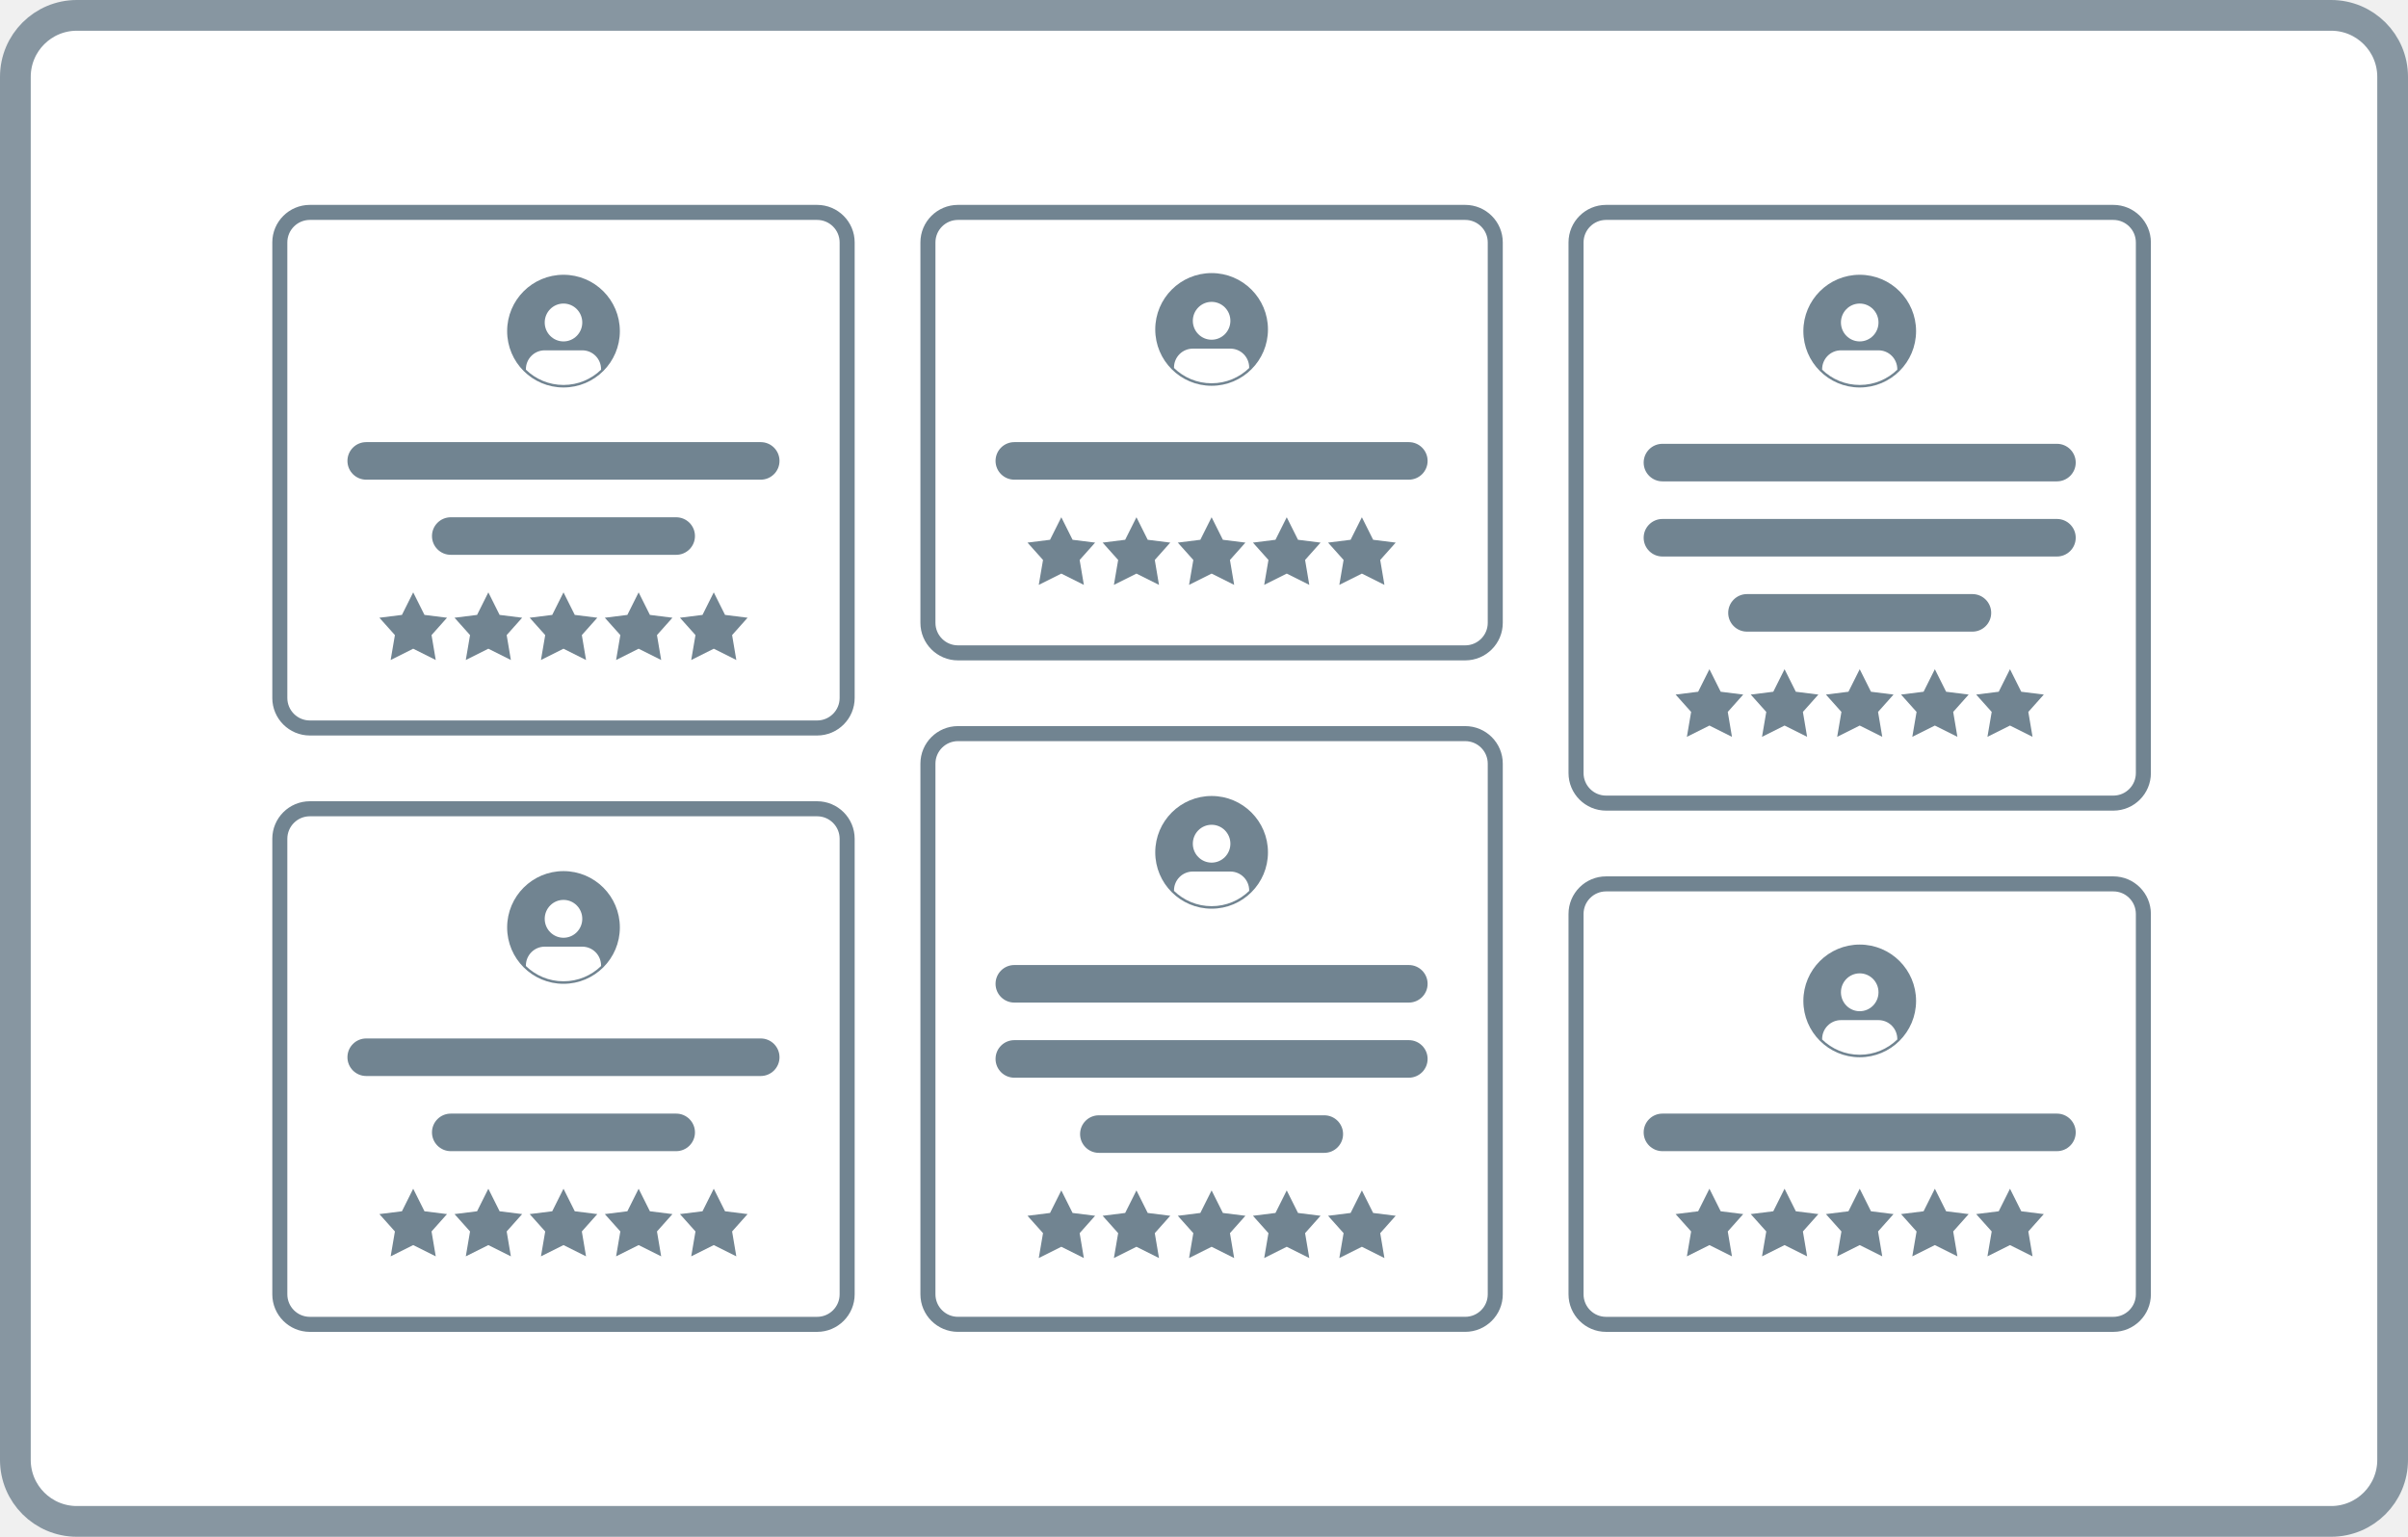
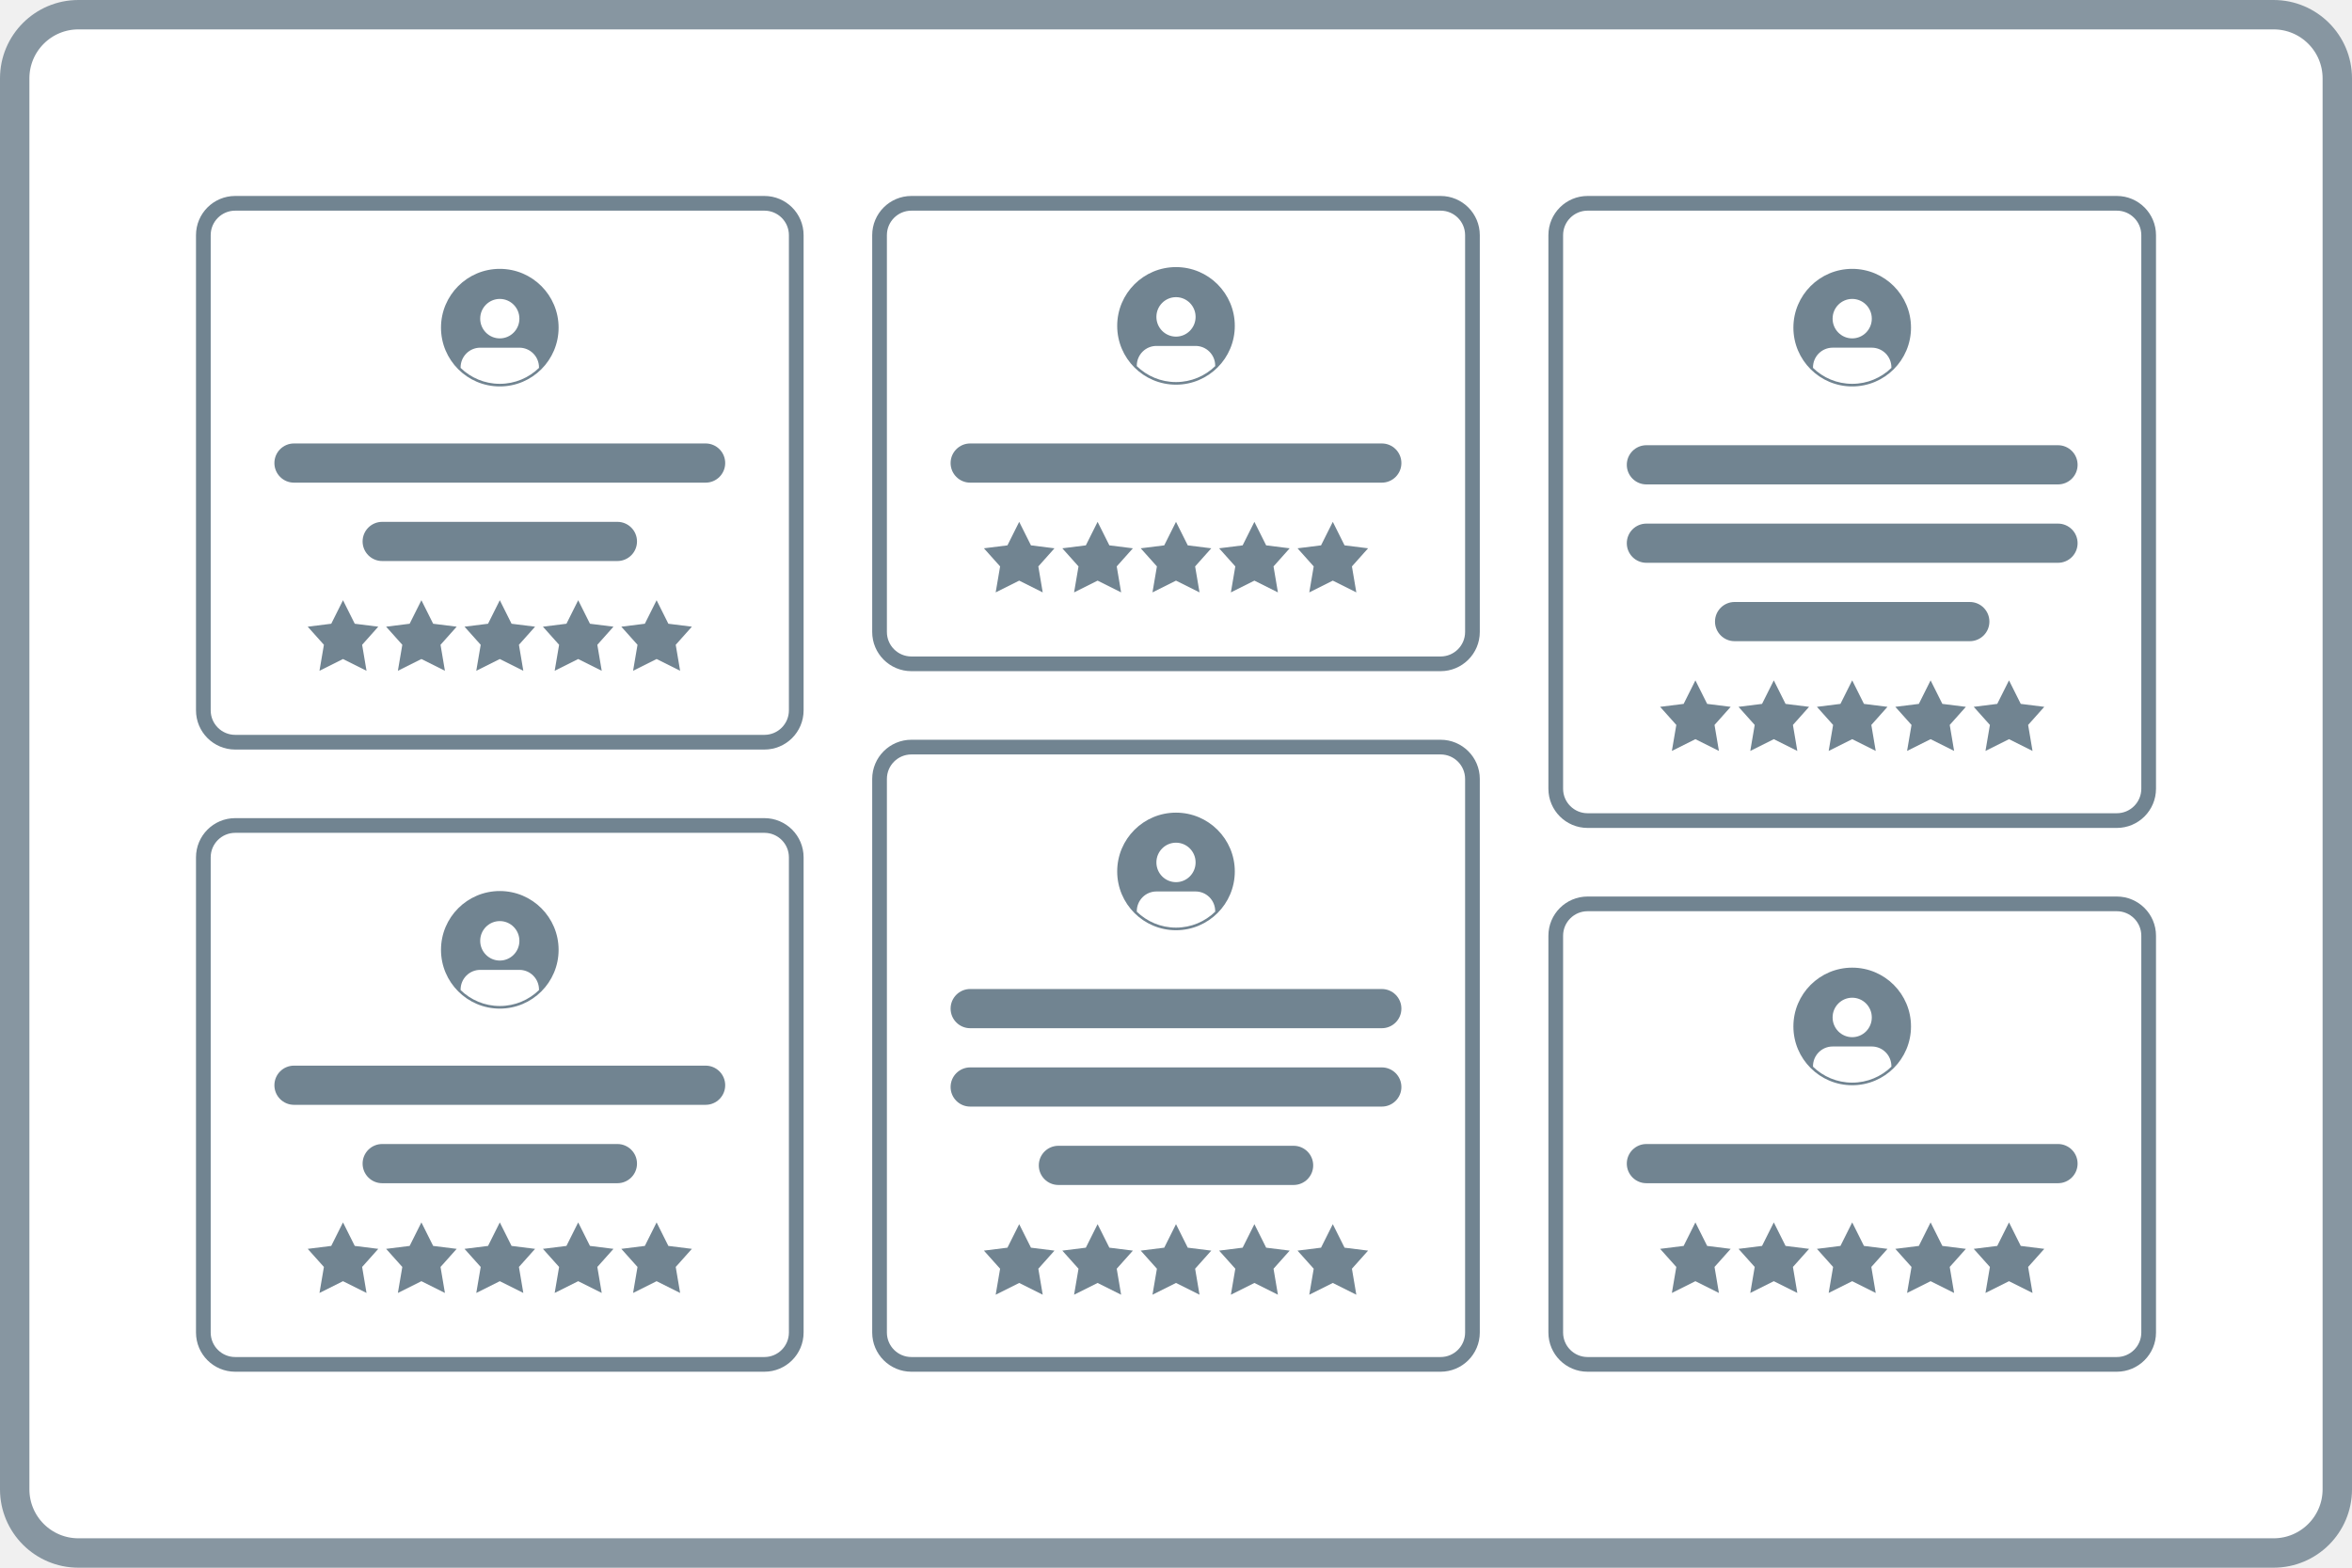
- <svg xmlns="http://www.w3.org/2000/svg" xmlns:xlink="http://www.w3.org/1999/xlink" width="94" height="60" fill="none">
-   <style>.B{fill:#fff}.C{stroke:#718491}.D{stroke-width:.587}.E{fill:#718491}.F{fill-rule:evenodd}</style>
-   <rect x=".6" y=".6" width="92.8" height="58.8" rx="2.4" class="B" />
-   <rect x=".6" y=".6" width="92.8" height="58.8" rx="2.4" stroke="#8796a1" stroke-width="1.2" />
+ <svg xmlns="http://www.w3.org/2000/svg" xmlns:xlink="http://www.w3.org/1999/xlink" width="120" height="80" fill="none">
+   <style>.B{fill:#fff}.C{stroke:#718491}.D{stroke-width:.75}.E{fill:#718491}.F{fill-rule:evenodd}</style>
+   <rect x=".75" y=".75" width="118.5" height="78.5" rx="3.25" class="B" />
+   <rect x=".75" y=".75" width="118.5" height="78.5" rx="3.25" stroke="#8796a1" stroke-width="1.5" />
  <g clip-path="url(#A)">
    <g class="B">
-       <path d="M10.63 8h73.333v44H10.63z" />
-       <rect x="10.923" y="8.293" width="22.147" height="20.13" rx="1.173" class="C D" />
+       <path d="M10 10h100v60H10z" />
+       <rect x="10.375" y="10.375" width="30.25" height="27.5" rx="1.625" class="C D" />
    </g>
    <g class="E">
+       <path d="M14 23.63a1 1 0 0 1 1-1h21a1 1 0 1 1 0 2H15a1 1 0 0 1-1-1z" />
      <use xlink:href="#B" />
      <use xlink:href="#C" />
-       <use xlink:href="#D" />
-       <path d="M19.063 23.128l.44.88.88.11-.604.678.164.972-.88-.44-.88.44.166-.972-.606-.678.88-.11.44-.88zm2.934 0l.44.88.88.11-.604.678.164.972-.88-.44-.88.44.166-.972-.606-.678.88-.11.44-.88zm2.933 0l.44.88.88.11-.604.678.164.972-.88-.44-.88.44.166-.972-.606-.678.88-.11.44-.88zm2.933 0l.44.88.88.11-.604.678.164.972-.88-.44-.88.44.166-.972-.606-.678.88-.11.44-.88z" />
-       <path d="M21.997 10.728a2.2 2.2 0 1 0 0 4.4 2.2 2.2 0 1 0 0-4.4zm-1.467 3.706c.379.369.896.596 1.467.596s1.088-.227 1.467-.596v-.018a.74.74 0 0 0-.215-.522.73.73 0 0 0-.519-.216h-1.467a.73.73 0 0 0-.519.216.74.74 0 0 0-.215.522v.018zm2.2-1.843c0 .408-.328.739-.733.739s-.733-.331-.733-.739.328-.739.733-.739.733.331.733.739z" class="F" />
+       <path d="M21.5 30.63l.6 1.2 1.2.15-.824.924.224 1.326-1.2-.6-1.2.6.226-1.326-.826-.924 1.2-.15.6-1.2zm4 0l.6 1.2 1.2.15-.824.924.224 1.326-1.2-.6-1.2.6.226-1.326-.826-.924 1.2-.15.6-1.2zm4 0l.6 1.2 1.2.15-.824.924.224 1.326-1.2-.6-1.2.6.226-1.326-.826-.924 1.2-.15.6-1.2zm4 0l.6 1.2 1.2.15-.824.924.224 1.326-1.2-.6-1.2.6.226-1.326-.826-.924 1.2-.15.6-1.2z" />
+       <path d="M25.5 13.72a3 3 0 0 0 0 6 3 3 0 1 0 0-6zm-2 5.054c.517.503 1.222.813 2 .813s1.483-.31 2-.813v-.024a1.01 1.01 0 0 0-.293-.712c-.187-.189-.442-.295-.707-.295h-2c-.265 0-.52.106-.707.295a1.01 1.01 0 0 0-.293.712v.024zm3-2.513c0 .556-.448 1.007-1 1.007s-1-.451-1-1.007.448-1.007 1-1.007 1 .451 1 1.007z" class="F" />
    </g>
-     <rect x="10.923" y="31.577" width="22.147" height="20.13" rx="1.173" class="B C D" />
+     <rect x="10.375" y="42.125" width="30.25" height="27.5" rx="1.625" class="B C D" />
    <g class="E">
-       <path d="M13.563 41.278c0-.405.328-.733.733-.733h15.4c.405 0 .733.328.733.733s-.328.733-.733.733h-15.4c-.405 0-.733-.328-.733-.733zm3.3 2.934c0-.405.328-.733.733-.733h8.8c.405 0 .733.328.733.733s-.328.733-.733.733h-8.8c-.405 0-.733-.328-.733-.733zm-.733 2.2l.44.88.88.11-.604.678.164.972-.88-.44-.88.44.166-.972-.606-.678.88-.11.44-.88zm2.933 0l.44.88.88.11-.604.678.164.972-.88-.44-.88.44.166-.972-.606-.678.88-.11.44-.88zm2.934 0l.44.88.88.11-.604.678.164.972-.88-.44-.88.44.166-.972-.606-.678.88-.11.44-.88zm2.933 0l.44.88.88.11-.604.678.164.972-.88-.44-.88.44.166-.972-.606-.678.88-.11.44-.88zm2.933 0l.44.88.88.11-.604.678.164.972-.88-.44-.88.44.166-.972-.606-.678.88-.11.44-.88z" />
-       <path d="M21.997 34.011a2.2 2.2 0 0 0 0 4.4 2.2 2.2 0 1 0 0-4.4zm-1.467 3.706c.379.369.896.596 1.467.596s1.088-.227 1.467-.596v-.018a.74.74 0 0 0-.215-.522.73.73 0 0 0-.519-.216h-1.467a.73.73 0 0 0-.519.216.74.74 0 0 0-.215.522v.018zm2.2-1.843c0 .408-.328.739-.733.739s-.733-.331-.733-.739.328-.739.733-.739.733.331.733.739z" class="F" />
+       <path d="M14 55.38a1 1 0 0 1 1-1h21a1 1 0 1 1 0 2H15a1 1 0 0 1-1-1zm4.5 4a1 1 0 0 1 1-1h12a1 1 0 1 1 0 2h-12a1 1 0 0 1-1-1zm-1 3l.6 1.2 1.2.15-.824.924.224 1.326-1.2-.6-1.2.6.226-1.326-.826-.924 1.2-.15.6-1.2zm4 0l.6 1.2 1.2.15-.824.924.224 1.326-1.2-.6-1.2.6.226-1.326-.826-.924 1.2-.15.6-1.2zm4 0l.6 1.2 1.2.15-.824.924.224 1.326-1.2-.6-1.2.6.226-1.326-.826-.924 1.2-.15.6-1.2zm4 0l.6 1.2 1.2.15-.824.924.224 1.326-1.2-.6-1.2.6.226-1.326-.826-.924 1.2-.15.6-1.2zm4 0l.6 1.2 1.2.15-.824.924.224 1.326-1.2-.6-1.2.6.226-1.326-.826-.924 1.2-.15.6-1.2z" />
+       <use xlink:href="#D" class="F" />
    </g>
-     <rect x="36.223" y="8.293" width="22.147" height="17.197" rx="1.173" class="B C D" />
+     <rect x="44.875" y="10.375" width="30.25" height="23.5" rx="1.625" class="B C D" />
    <g class="E">
-       <path d="M38.863 17.995c0-.405.328-.733.733-.733h15.4c.405 0 .733.328.733.733s-.328.733-.733.733h-15.4c-.405 0-.733-.328-.733-.733zm2.567 2.2l.44.88.88.11-.604.678.164.972-.88-.44-.88.44.166-.972-.606-.678.88-.11.44-.88zm2.933 0l.44.88.88.11-.604.678.164.972-.88-.44-.88.44.166-.972-.606-.678.88-.11.44-.88zm2.934 0l.44.88.88.11-.604.678.164.972-.88-.44-.88.44.166-.972-.606-.678.88-.11.44-.88zm2.933 0l.44.88.88.11-.604.678.164.972-.88-.44-.88.44.166-.972-.606-.678.88-.11.44-.88zm2.933 0l.44.88.88.11-.604.678.164.972-.88-.44-.88.44.166-.972-.606-.678.88-.11.44-.88z" />
-       <path d="M47.297 10.662a2.2 2.2 0 0 0 0 4.4 2.2 2.2 0 0 0 0-4.4zm-1.467 3.706c.379.369.896.596 1.467.596s1.088-.227 1.467-.596v-.018a.74.74 0 0 0-.215-.522.73.73 0 0 0-.519-.216h-1.467a.73.73 0 0 0-.519.216.74.74 0 0 0-.215.522v.018zm2.2-1.843c0 .408-.328.739-.733.739s-.733-.331-.733-.739.328-.739.733-.739.733.331.733.739z" class="F" />
+       <use xlink:href="#E" />
+       <path d="M52 26.63l.6 1.2 1.2.15-.824.924.224 1.326-1.2-.6-1.2.6.226-1.326-.826-.924 1.2-.15.6-1.2zm4 0l.6 1.2 1.2.15-.824.924.224 1.326-1.2-.6-1.2.6.226-1.326-.826-.924 1.2-.15.6-1.2zm4 0l.6 1.2 1.2.15-.824.924.224 1.326-1.2-.6-1.2.6.226-1.326-.826-.924 1.2-.15.6-1.2zm4 0l.6 1.2 1.2.15-.824.924.224 1.326-1.2-.6-1.2.6.226-1.326-.826-.924 1.2-.15.6-1.2zm4 0l.6 1.2 1.2.15-.824.924.224 1.326-1.2-.6-1.2.6.226-1.326-.826-.924 1.2-.15.6-1.2z" />
+       <path d="M60 13.63a3 3 0 1 0 0 6 3 3 0 1 0 0-6zm-2 5.054c.517.503 1.222.813 2 .813s1.483-.31 2-.813v-.024a1.01 1.01 0 0 0-.293-.712c-.187-.189-.442-.295-.707-.295h-2c-.265 0-.52.106-.707.295a1.01 1.01 0 0 0-.293.712v.024zm3-2.513c0 .556-.448 1.007-1 1.007s-1-.451-1-1.007.448-1.007 1-1.007 1 .451 1 1.007z" class="F" />
    </g>
-     <rect x="36.223" y="28.643" width="22.147" height="23.063" rx="1.173" class="B C D" />
+     <rect x="44.875" y="38.125" width="30.25" height="31.5" rx="1.625" class="B C D" />
    <g class="E">
-       <path d="M38.863 38.411c0-.405.328-.733.733-.733h15.4c.405 0 .733.328.733.733s-.328.733-.733.733h-15.4c-.405 0-.733-.328-.733-.733zm0 2.933c0-.405.328-.733.733-.733h15.4c.405 0 .733.328.733.733s-.328.733-.733.733h-15.4c-.405 0-.733-.328-.733-.733zm3.3 2.934c0-.405.328-.733.733-.733h8.8c.405 0 .733.328.733.733s-.328.733-.733.733h-8.8c-.405 0-.733-.328-.733-.733zm-.733 2.2l.44.88.88.11-.604.678.164.972-.88-.44-.88.44.166-.972-.606-.678.88-.11.44-.88zm2.933 0l.44.88.88.11-.604.678.164.972-.88-.44-.88.44.166-.972-.606-.678.88-.11.44-.88zm2.934 0l.44.88.88.11-.604.678.164.972-.88-.44-.88.44.166-.972-.606-.678.88-.11.44-.88zm2.933 0l.44.88.88.11-.604.678.164.972-.88-.44-.88.44.166-.972-.606-.678.88-.11.44-.88zm2.933 0l.44.88.88.11-.604.678.164.972-.88-.44-.88.44.166-.972-.606-.678.88-.11.44-.88z" />
-       <path d="M47.297 31.078a2.2 2.2 0 1 0 0 4.4 2.2 2.2 0 0 0 0-4.4zm-1.467 3.706c.379.369.896.596 1.467.596s1.088-.227 1.467-.596v-.018a.74.74 0 0 0-.215-.522.73.73 0 0 0-.519-.216h-1.467a.73.73 0 0 0-.519.216.74.74 0 0 0-.215.522v.018zm2.2-1.843c0 .408-.328.739-.733.739s-.733-.331-.733-.739.328-.739.733-.739.733.331.733.739z" class="F" />
+       <path d="M48.5 51.47a1 1 0 0 1 1-1h21a1 1 0 1 1 0 2h-21a1 1 0 0 1-1-1zm0 4a1 1 0 0 1 1-1h21a1 1 0 1 1 0 2h-21a1 1 0 0 1-1-1zm4.5 4a1 1 0 0 1 1-1h12a1 1 0 1 1 0 2H54a1 1 0 0 1-1-1zm-1 3l.6 1.2 1.2.15-.824.924.224 1.326-1.2-.6-1.2.6.226-1.326-.826-.924 1.2-.15.6-1.2zm4 0l.6 1.2 1.2.15-.824.924.224 1.326-1.2-.6-1.2.6.226-1.326-.826-.924 1.2-.15.6-1.2zm4 0l.6 1.2 1.2.15-.824.924.224 1.326-1.2-.6-1.2.6.226-1.326-.826-.924 1.2-.15.6-1.2zm4 0l.6 1.2 1.2.15-.824.924.224 1.326-1.2-.6-1.2.6.226-1.326-.826-.924 1.2-.15.6-1.2zm4 0l.6 1.2 1.2.15-.824.924.224 1.326-1.2-.6-1.2.6.226-1.326-.826-.924 1.2-.15.6-1.2z" />
+       <path d="M60 41.47a3 3 0 1 0 0 6 3 3 0 1 0 0-6zm-2 5.054c.517.503 1.222.813 2 .813s1.483-.31 2-.813v-.025a1.01 1.01 0 0 0-.293-.712c-.187-.189-.442-.295-.707-.295h-2c-.265 0-.52.106-.707.295a1.01 1.01 0 0 0-.293.712v.025zm3-2.514c0 .556-.448 1.007-1 1.007s-1-.451-1-1.007.448-1.007 1-1.007 1 .451 1 1.007z" class="F" />
    </g>
-     <rect x="61.523" y="8.293" width="22.147" height="23.063" rx="1.173" class="B C D" />
+     <rect x="79.375" y="10.375" width="30.25" height="31.5" rx="1.625" class="B C D" />
    <g class="E">
-       <path d="M64.163 18.061c0-.405.328-.733.733-.733h15.4c.405 0 .733.328.733.733s-.328.733-.733.733h-15.4c-.405 0-.733-.328-.733-.733zm0 2.934c0-.405.328-.733.733-.733h15.4c.405 0 .733.328.733.733s-.328.733-.733.733h-15.4c-.405 0-.733-.328-.733-.733zm3.3 2.933c0-.405.328-.733.733-.733h8.8c.405 0 .733.328.733.733s-.328.733-.733.733h-8.8c-.405 0-.733-.328-.733-.733zm-.733 2.2l.44.88.88.11-.604.678.164.972-.88-.44-.88.44.166-.972-.606-.678.88-.11.44-.88zm2.933 0l.44.88.88.11-.604.678.164.972-.88-.44-.88.44.166-.972-.606-.678.88-.11.44-.88zm2.934 0l.44.88.88.11-.604.678.164.972-.88-.44-.88.44.166-.972-.606-.678.88-.11.44-.88zm2.933 0l.44.88.88.11-.604.678.164.972-.88-.44-.88.44.166-.972-.606-.678.88-.11.44-.88zm2.933 0l.44.88.88.11-.604.678.164.972-.88-.44-.88.44.166-.972-.606-.678.88-.11.44-.88z" />
-       <path d="M72.597 10.728a2.2 2.2 0 1 0 0 4.4 2.2 2.2 0 1 0 0-4.4zm-1.467 3.706c.379.369.896.596 1.467.596s1.088-.227 1.467-.596v-.018a.74.74 0 0 0-.215-.522.73.73 0 0 0-.519-.216h-1.467a.73.73 0 0 0-.518.216.74.74 0 0 0-.215.522v.018zm2.2-1.843c0 .408-.328.739-.733.739s-.733-.331-.733-.739.328-.739.733-.739.733.331.733.739z" class="F" />
+       <use xlink:href="#F" />
+       <path d="M83 27.72a1 1 0 0 1 1-1h21a1 1 0 1 1 0 2H84a1 1 0 0 1-1-1zm4.5 4a1 1 0 0 1 1-1h12a1 1 0 1 1 0 2h-12a1 1 0 0 1-1-1zm-1 3l.6 1.2 1.2.15-.824.924.224 1.326-1.2-.6-1.2.6.226-1.326-.826-.924 1.2-.15.6-1.2zm4 0l.6 1.2 1.2.15-.824.924.224 1.326-1.2-.6-1.2.6.226-1.326-.826-.924 1.2-.15.6-1.2zm4 0l.6 1.2 1.2.15-.824.924.224 1.326-1.2-.6-1.2.6.226-1.326-.826-.924 1.2-.15.6-1.2zm4 0l.6 1.2 1.2.15-.824.924.224 1.326-1.2-.6-1.2.6.226-1.326-.826-.924 1.2-.15.6-1.2zm4 0l.6 1.2 1.2.15-.824.924.224 1.326-1.2-.6-1.2.6.226-1.326-.826-.924 1.2-.15.6-1.2z" />
+       <path d="M94.5 13.72a3 3 0 1 0 0 6 3 3 0 1 0 0-6zm-2 5.054c.516.503 1.222.813 2 .813s1.484-.31 2-.813v-.025a1.01 1.01 0 0 0-.293-.712c-.187-.189-.442-.295-.707-.295h-2c-.265 0-.52.106-.707.295a1.01 1.01 0 0 0-.293.712v.025zm3-2.513c0 .556-.448 1.007-1 1.007s-1-.451-1-1.007.448-1.007 1-1.007 1 .451 1 1.007z" class="F" />
    </g>
-     <rect x="61.523" y="34.51" width="22.147" height="17.197" rx="1.173" class="B C D" />
+     <rect x="79.375" y="46.125" width="30.25" height="23.5" rx="1.625" class="B C D" />
    <g class="E">
-       <path d="M64.163 44.212c0-.405.328-.733.733-.733h15.4c.405 0 .733.328.733.733s-.328.733-.733.733h-15.4c-.405 0-.733-.328-.733-.733zm2.567 2.2l.44.88.88.11-.604.678.164.972-.88-.44-.88.44.166-.972-.606-.678.88-.11.44-.88zm2.933 0l.44.88.88.11-.604.678.164.972-.88-.44-.88.44.166-.972-.606-.678.88-.11.44-.88zm2.934 0l.44.88.88.11-.604.678.164.972-.88-.44-.88.44.166-.972-.606-.678.88-.11.44-.88zm2.933 0l.44.88.88.11-.604.678.164.972-.88-.44-.88.44.166-.972-.606-.678.88-.11.44-.88zm2.933 0l.44.88.88.11-.604.678.164.972-.88-.44-.88.44.166-.972-.606-.678.88-.11.44-.88z" />
-       <path d="M72.597 36.879a2.2 2.2 0 0 0 0 4.4 2.2 2.2 0 1 0 0-4.4zm-1.467 3.706c.379.369.896.596 1.467.596s1.088-.227 1.467-.596v-.018a.74.74 0 0 0-.215-.522.73.73 0 0 0-.519-.216h-1.467a.73.73 0 0 0-.518.216.74.74 0 0 0-.215.522v.018zm2.2-1.843c0 .408-.328.739-.733.739s-.733-.331-.733-.739.328-.739.733-.739.733.331.733.739z" class="F" />
+       <path d="M83 59.38a1 1 0 0 1 1-1h21a1 1 0 1 1 0 2H84a1 1 0 0 1-1-1zm3.5 3l.6 1.2 1.2.15-.824.924.224 1.326-1.2-.6-1.2.6.226-1.326-.826-.924 1.2-.15.6-1.2zm4 0l.6 1.2 1.2.15-.824.924.224 1.326-1.2-.6-1.2.6.226-1.326-.826-.924 1.2-.15.6-1.2zm4 0l.6 1.2 1.2.15-.824.924.224 1.326-1.2-.6-1.2.6.226-1.326-.826-.924 1.2-.15.6-1.2zm4 0l.6 1.2 1.2.15-.824.924.224 1.326-1.2-.6-1.2.6.226-1.326-.826-.924 1.2-.15.6-1.2zm4 0l.6 1.2 1.2.15-.824.924.224 1.326-1.2-.6-1.2.6.226-1.326-.826-.924 1.2-.15.6-1.2z" />
+       <path d="M94.5 49.38a3 3 0 1 0 0 6 3 3 0 1 0 0-6zm-2 5.054c.516.503 1.222.813 2 .813s1.484-.31 2-.813v-.024a1.01 1.01 0 0 0-.293-.712c-.187-.189-.442-.295-.707-.295h-2c-.265 0-.52.106-.707.295a1.01 1.01 0 0 0-.293.712v.024zm3-2.513c0 .556-.448 1.007-1 1.007s-1-.451-1-1.007.448-1.007 1-1.007 1 .451 1 1.007z" class="F" />
    </g>
  </g>
  <defs>
    <clipPath id="A">
-       <path transform="translate(10.63 8)" d="M0 0h73.333v44H0z" class="B" />
+       <path transform="translate(10 10)" d="M0 0h100v60H0z" class="B" />
    </clipPath>
-     <path id="B" d="M13.563 17.995c0-.405.328-.733.733-.733h15.4c.405 0 .733.328.733.733s-.328.733-.733.733h-15.4c-.405 0-.733-.328-.733-.733z" />
-     <path id="C" d="M16.863 20.929c0-.405.328-.733.733-.733h8.8c.405 0 .733.328.733.733s-.328.733-.733.733h-8.8c-.405 0-.733-.328-.733-.733z" />
-     <path id="D" d="M16.13 23.128l.44.88.88.11-.604.678.164.972-.88-.44-.88.44.166-.972-.606-.678.88-.11.44-.88z" />
+     <path id="B" d="M18.5 27.63a1 1 0 0 1 1-1h12a1 1 0 1 1 0 2h-12a1 1 0 0 1-1-1z" />
+     <path id="C" d="M17.5 30.63l.6 1.2 1.2.15-.824.924.224 1.326-1.2-.6-1.2.6.226-1.326-.826-.924 1.2-.15.6-1.2z" />
+     <path id="D" d="M25.5 45.47a3 3 0 1 0 0 6 3 3 0 1 0 0-6zm-2 5.054c.517.503 1.222.813 2 .813s1.483-.31 2-.813v-.024a1.01 1.01 0 0 0-.293-.712c-.187-.189-.442-.295-.707-.295h-2c-.265 0-.52.106-.707.295a1.01 1.01 0 0 0-.293.712v.024zm3-2.513c0 .556-.448 1.007-1 1.007s-1-.451-1-1.007.448-1.007 1-1.007 1 .451 1 1.007z" />
+     <path id="E" d="M48.5 23.63a1 1 0 0 1 1-1h21a1 1 0 1 1 0 2h-21a1 1 0 0 1-1-1z" />
+     <path id="F" d="M83 23.72a1 1 0 0 1 1-1h21a1 1 0 1 1 0 2H84a1 1 0 0 1-1-1z" />
  </defs>
</svg>
